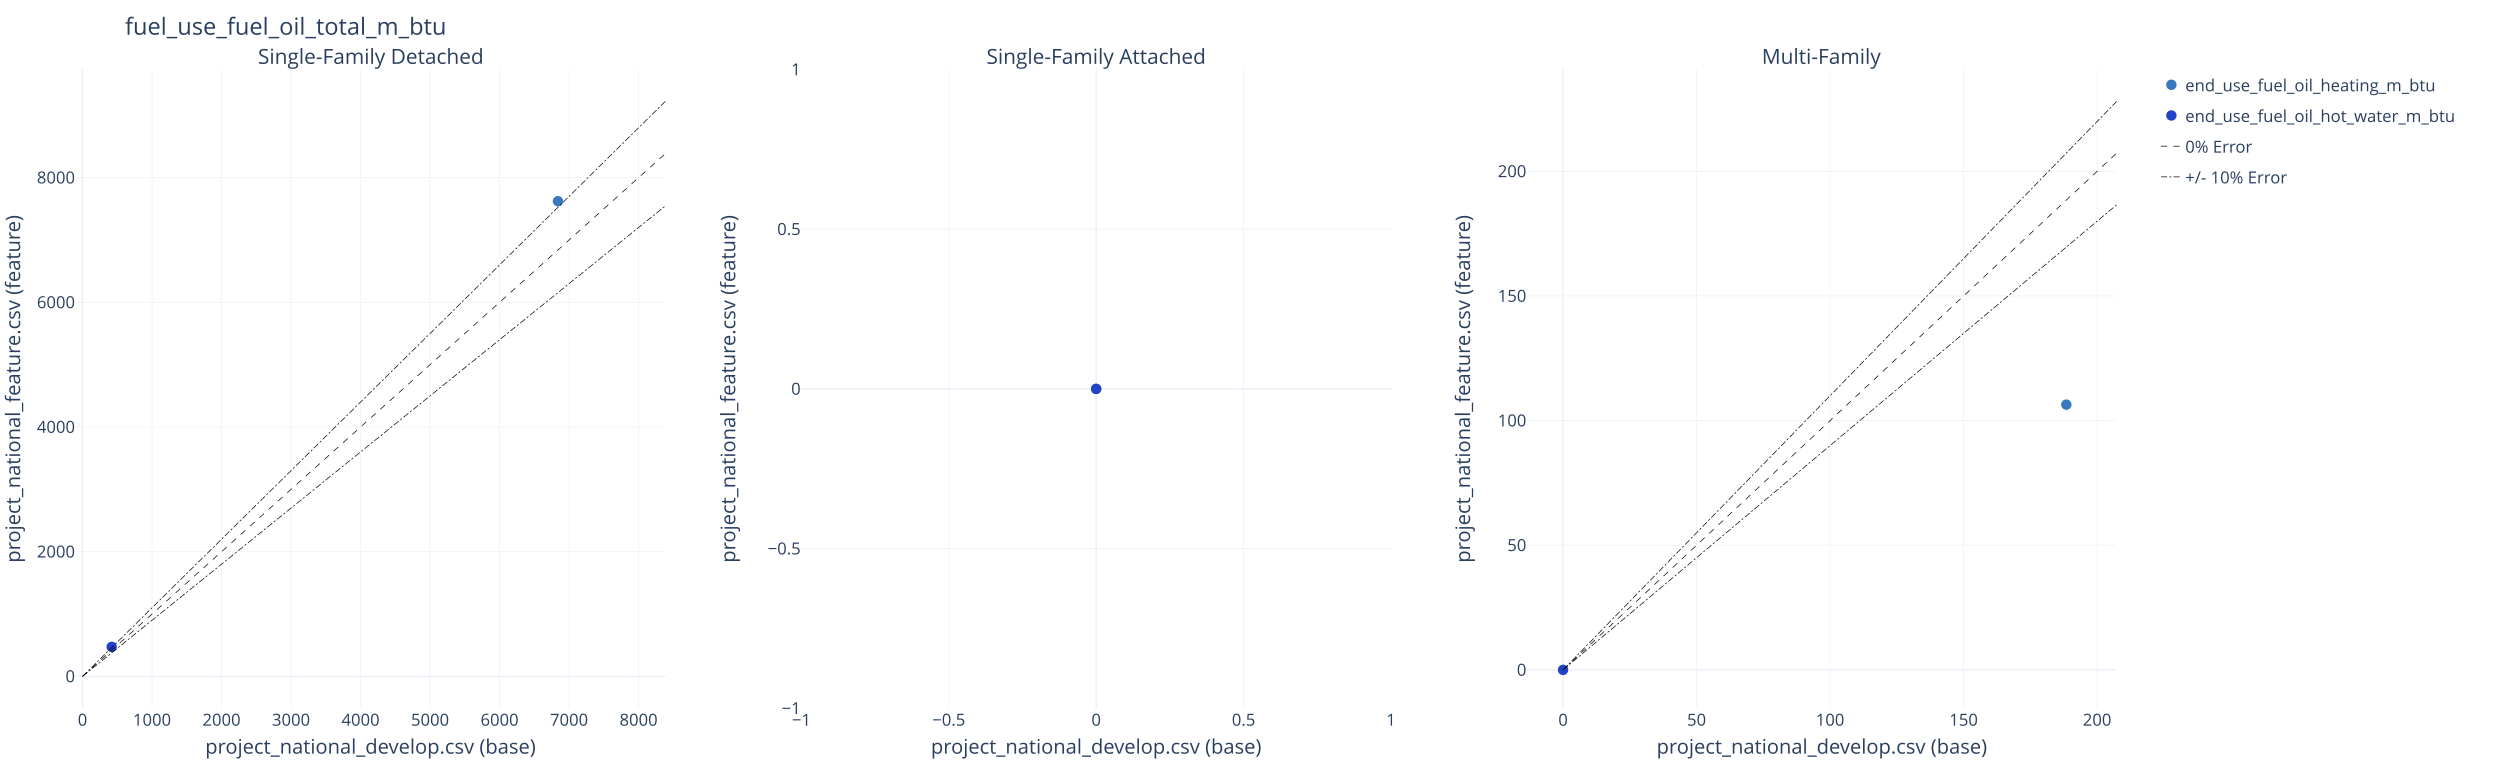
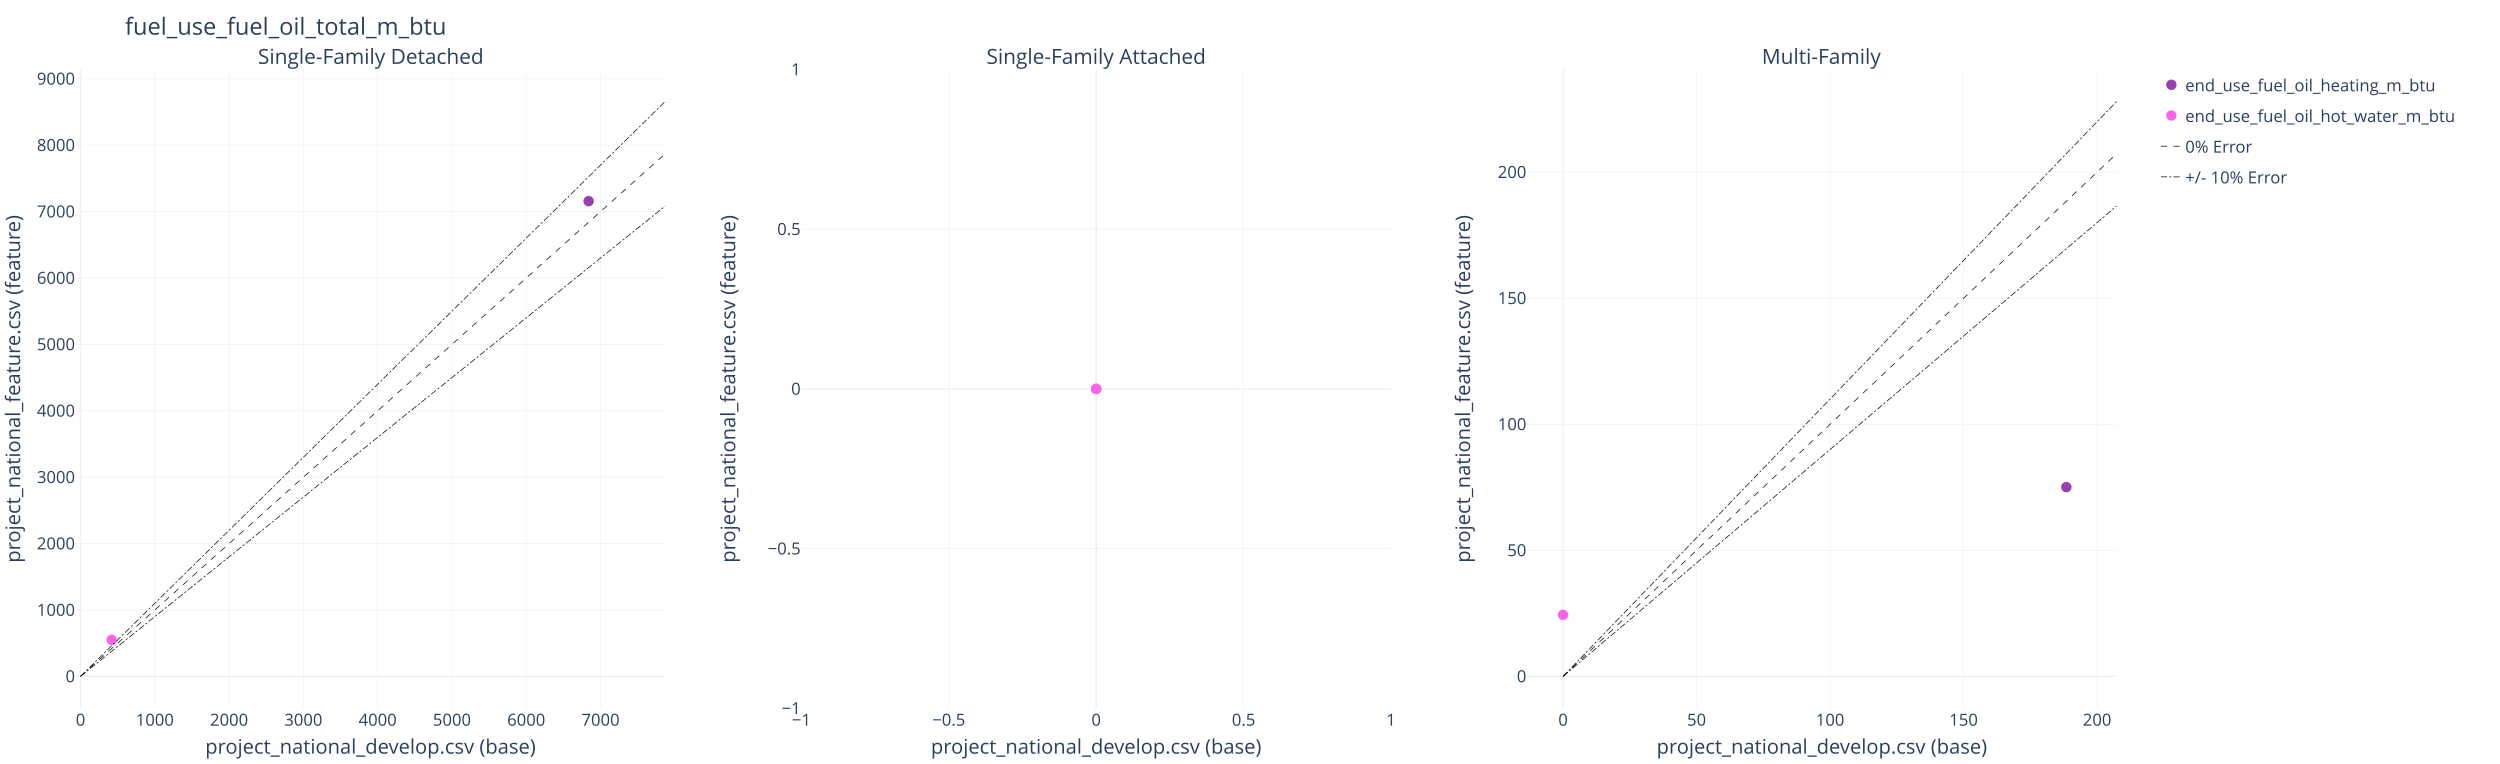
<svg xmlns="http://www.w3.org/2000/svg" class="main-svg" width="3600" height="1100" style="" viewBox="0 0 3600 1100">
  <rect x="0" y="0" width="3600" height="1100" style="fill: rgb(255, 255, 255); fill-opacity: 1;" />
-   <defs id="defs-b708f5">
+   <defs id="defs-fe78c7">
    <g class="clips">
-       <clipPath id="clipb708f5xyplot" class="plotclip">
+       <clipPath id="clipfe78c7xyplot" class="plotclip">
        <rect width="849.044" height="920" />
      </clipPath>
-       <clipPath id="clipb708f5x2y2plot" class="plotclip">
+       <clipPath id="clipfe78c7x2y2plot" class="plotclip">
        <rect width="849.044" height="920" />
      </clipPath>
-       <clipPath id="clipb708f5x3y3plot" class="plotclip">
+       <clipPath id="clipfe78c7x3y3plot" class="plotclip">
        <rect width="849.044" height="920" />
      </clipPath>
-       <clipPath class="axesclip" id="clipb708f5x">
+       <clipPath class="axesclip" id="clipfe78c7x">
        <rect x="109" y="0" width="849.044" height="1100" />
      </clipPath>
-       <clipPath class="axesclip" id="clipb708f5y">
+       <clipPath class="axesclip" id="clipfe78c7y">
        <rect x="0" y="100" width="3600" height="920" />
      </clipPath>
-       <clipPath class="axesclip" id="clipb708f5xy">
+       <clipPath class="axesclip" id="clipfe78c7xy">
        <rect x="109" y="100" width="849.044" height="920" />
      </clipPath>
-       <clipPath class="axesclip" id="clipb708f5y2">
+       <clipPath class="axesclip" id="clipfe78c7y2">
        <rect x="0" y="100" width="3600" height="920" />
      </clipPath>
-       <clipPath class="axesclip" id="clipb708f5xy2">
+       <clipPath class="axesclip" id="clipfe78c7xy2">
        <rect x="109" y="100" width="849.044" height="920" />
      </clipPath>
-       <clipPath class="axesclip" id="clipb708f5y3">
+       <clipPath class="axesclip" id="clipfe78c7y3">
        <rect x="0" y="100" width="3600" height="920" />
      </clipPath>
-       <clipPath class="axesclip" id="clipb708f5xy3">
+       <clipPath class="axesclip" id="clipfe78c7xy3">
        <rect x="109" y="100" width="849.044" height="920" />
      </clipPath>
-       <clipPath class="axesclip" id="clipb708f5x2">
+       <clipPath class="axesclip" id="clipfe78c7x2">
        <rect x="1153.978" y="0" width="849.044" height="1100" />
      </clipPath>
-       <clipPath class="axesclip" id="clipb708f5x2y">
+       <clipPath class="axesclip" id="clipfe78c7x2y">
        <rect x="1153.978" y="100" width="849.044" height="920" />
      </clipPath>
-       <clipPath class="axesclip" id="clipb708f5x2y2">
+       <clipPath class="axesclip" id="clipfe78c7x2y2">
        <rect x="1153.978" y="100" width="849.044" height="920" />
      </clipPath>
-       <clipPath class="axesclip" id="clipb708f5x2y3">
+       <clipPath class="axesclip" id="clipfe78c7x2y3">
        <rect x="1153.978" y="100" width="849.044" height="920" />
      </clipPath>
-       <clipPath class="axesclip" id="clipb708f5x3">
+       <clipPath class="axesclip" id="clipfe78c7x3">
        <rect x="2198.956" y="0" width="849.044" height="1100" />
      </clipPath>
-       <clipPath class="axesclip" id="clipb708f5x3y">
+       <clipPath class="axesclip" id="clipfe78c7x3y">
        <rect x="2198.956" y="100" width="849.044" height="920" />
      </clipPath>
-       <clipPath class="axesclip" id="clipb708f5x3y2">
+       <clipPath class="axesclip" id="clipfe78c7x3y2">
        <rect x="2198.956" y="100" width="849.044" height="920" />
      </clipPath>
-       <clipPath class="axesclip" id="clipb708f5x3y3">
+       <clipPath class="axesclip" id="clipfe78c7x3y3">
        <rect x="2198.956" y="100" width="849.044" height="920" />
      </clipPath>
    </g>
    <g class="gradients" />
  </defs>
  <g class="bglayer" />
  <g class="layer-below">
    <g class="imagelayer" />
    <g class="shapelayer" />
  </g>
  <g class="cartesianlayer">
    <g class="subplot xy">
      <g class="layer-subplot">
        <g class="shapelayer" />
        <g class="imagelayer" />
      </g>
      <g class="gridlayer">
        <g class="x">
-           <path class="xgrid crisp" transform="translate(218.91,0)" d="M0,100v920" style="stroke: rgb(235, 240, 248); stroke-opacity: 1; stroke-width: 1px;" />
-           <path class="xgrid crisp" transform="translate(319,0)" d="M0,100v920" style="stroke: rgb(235, 240, 248); stroke-opacity: 1; stroke-width: 1px;" />
-           <path class="xgrid crisp" transform="translate(419.09,0)" d="M0,100v920" style="stroke: rgb(235, 240, 248); stroke-opacity: 1; stroke-width: 1px;" />
-           <path class="xgrid crisp" transform="translate(519.18,0)" d="M0,100v920" style="stroke: rgb(235, 240, 248); stroke-opacity: 1; stroke-width: 1px;" />
-           <path class="xgrid crisp" transform="translate(619.27,0)" d="M0,100v920" style="stroke: rgb(235, 240, 248); stroke-opacity: 1; stroke-width: 1px;" />
-           <path class="xgrid crisp" transform="translate(719.36,0)" d="M0,100v920" style="stroke: rgb(235, 240, 248); stroke-opacity: 1; stroke-width: 1px;" />
-           <path class="xgrid crisp" transform="translate(819.45,0)" d="M0,100v920" style="stroke: rgb(235, 240, 248); stroke-opacity: 1; stroke-width: 1px;" />
-           <path class="xgrid crisp" transform="translate(919.54,0)" d="M0,100v920" style="stroke: rgb(235, 240, 248); stroke-opacity: 1; stroke-width: 1px;" />
+           <path class="xgrid crisp" transform="translate(222.91,0)" d="M0,100v920" style="stroke: rgb(235, 240, 248); stroke-opacity: 1; stroke-width: 1px;" />
+           <path class="xgrid crisp" transform="translate(329.88,0)" d="M0,100v920" style="stroke: rgb(235, 240, 248); stroke-opacity: 1; stroke-width: 1px;" />
+           <path class="xgrid crisp" transform="translate(436.85,0)" d="M0,100v920" style="stroke: rgb(235, 240, 248); stroke-opacity: 1; stroke-width: 1px;" />
+           <path class="xgrid crisp" transform="translate(543.83,0)" d="M0,100v920" style="stroke: rgb(235, 240, 248); stroke-opacity: 1; stroke-width: 1px;" />
+           <path class="xgrid crisp" transform="translate(650.8,0)" d="M0,100v920" style="stroke: rgb(235, 240, 248); stroke-opacity: 1; stroke-width: 1px;" />
+           <path class="xgrid crisp" transform="translate(757.78,0)" d="M0,100v920" style="stroke: rgb(235, 240, 248); stroke-opacity: 1; stroke-width: 1px;" />
+           <path class="xgrid crisp" transform="translate(864.75,0)" d="M0,100v920" style="stroke: rgb(235, 240, 248); stroke-opacity: 1; stroke-width: 1px;" />
        </g>
        <g class="y">
-           <path class="ygrid crisp" transform="translate(0,794.45)" d="M109,0h849.044" style="stroke: rgb(235, 240, 248); stroke-opacity: 1; stroke-width: 1px;" />
-           <path class="ygrid crisp" transform="translate(0,614.9)" d="M109,0h849.044" style="stroke: rgb(235, 240, 248); stroke-opacity: 1; stroke-width: 1px;" />
-           <path class="ygrid crisp" transform="translate(0,435.35)" d="M109,0h849.044" style="stroke: rgb(235, 240, 248); stroke-opacity: 1; stroke-width: 1px;" />
-           <path class="ygrid crisp" transform="translate(0,255.8)" d="M109,0h849.044" style="stroke: rgb(235, 240, 248); stroke-opacity: 1; stroke-width: 1px;" />
+           <path class="ygrid crisp" transform="translate(0,878.38)" d="M109,0h849.044" style="stroke: rgb(235, 240, 248); stroke-opacity: 1; stroke-width: 1px;" />
+           <path class="ygrid crisp" transform="translate(0,782.76)" d="M109,0h849.044" style="stroke: rgb(235, 240, 248); stroke-opacity: 1; stroke-width: 1px;" />
+           <path class="ygrid crisp" transform="translate(0,687.14)" d="M109,0h849.044" style="stroke: rgb(235, 240, 248); stroke-opacity: 1; stroke-width: 1px;" />
+           <path class="ygrid crisp" transform="translate(0,591.52)" d="M109,0h849.044" style="stroke: rgb(235, 240, 248); stroke-opacity: 1; stroke-width: 1px;" />
+           <path class="ygrid crisp" transform="translate(0,495.9)" d="M109,0h849.044" style="stroke: rgb(235, 240, 248); stroke-opacity: 1; stroke-width: 1px;" />
+           <path class="ygrid crisp" transform="translate(0,400.28)" d="M109,0h849.044" style="stroke: rgb(235, 240, 248); stroke-opacity: 1; stroke-width: 1px;" />
+           <path class="ygrid crisp" transform="translate(0,304.66)" d="M109,0h849.044" style="stroke: rgb(235, 240, 248); stroke-opacity: 1; stroke-width: 1px;" />
+           <path class="ygrid crisp" transform="translate(0,209.05)" d="M109,0h849.044" style="stroke: rgb(235, 240, 248); stroke-opacity: 1; stroke-width: 1px;" />
+           <path class="ygrid crisp" transform="translate(0,113.43)" d="M109,0h849.044" style="stroke: rgb(235, 240, 248); stroke-opacity: 1; stroke-width: 1px;" />
        </g>
      </g>
      <g class="zerolinelayer">
-         <path class="xzl zl crisp" transform="translate(118.82,0)" d="M0,100v920" style="stroke: rgb(235, 240, 248); stroke-opacity: 1; stroke-width: 2px;" />
+         <path class="xzl zl crisp" transform="translate(115.93,0)" d="M0,100v920" style="stroke: rgb(235, 240, 248); stroke-opacity: 1; stroke-width: 2px;" />
        <path class="yzl zl crisp" transform="translate(0,974)" d="M109,0h849.044" style="stroke: rgb(235, 240, 248); stroke-opacity: 1; stroke-width: 2px;" />
      </g>
      <path class="xlines-below" />
      <path class="ylines-below" />
      <g class="overlines-below" />
      <g class="xaxislayer-below" />
      <g class="yaxislayer-below" />
      <g class="overaxes-below" />
-       <g class="plot" transform="translate(109,100)" clip-path="url('#clipb708f5xyplot')">
+       <g class="plot" transform="translate(109,100)" clip-path="url('#clipfe78c7xyplot')">
        <g class="scatterlayer mlayer">
-           <g class="trace scatter trace9c1d55" style="stroke-miterlimit: 2; opacity: 1;">
+           <g class="trace scatter trace6cc335" style="stroke-miterlimit: 2; opacity: 1;">
            <g class="fills" />
            <g class="errorbars" />
            <g class="lines" />
            <g class="points">
-               <path class="point" transform="translate(694.44,189.7)" d="M7.5,0A7.5,7.5 0 1,1 0,-7.5A7.5,7.5 0 0,1 7.5,0Z" style="opacity: 1; stroke-width: 0px; fill: rgb(55, 120, 191); fill-opacity: 1;" />
-             </g>
-             <g class="text" />
-           </g>
-           <g class="trace scatter trace3501fe" style="stroke-miterlimit: 2; opacity: 1;">
+               <path class="point" transform="translate(738.63,189.7)" d="M7.5,0A7.5,7.5 0 1,1 0,-7.5A7.5,7.5 0 0,1 7.5,0Z" style="opacity: 1; stroke-width: 0px; fill: rgb(152, 63, 178); fill-opacity: 1;" />
+             </g>
+             <g class="text" />
+           </g>
+           <g class="trace scatter trace49c2a0" style="stroke-miterlimit: 2; opacity: 1;">
            <g class="fills" />
            <g class="errorbars" />
            <g class="lines" />
            <g class="points">
-               <path class="point" transform="translate(51.83,831.45)" d="M7.5,0A7.5,7.5 0 1,1 0,-7.5A7.5,7.5 0 0,1 7.5,0Z" style="opacity: 1; stroke-width: 0px; fill: rgb(34, 66, 199); fill-opacity: 1;" />
-             </g>
-             <g class="text" />
-           </g>
-           <g class="trace scatter tracef3c7f0" style="stroke-miterlimit: 2; opacity: 1;">
+               <path class="point" transform="translate(51.83,821.42)" d="M7.5,0A7.5,7.5 0 1,1 0,-7.5A7.5,7.5 0 0,1 7.5,0Z" style="opacity: 1; stroke-width: 0px; fill: rgb(255, 99, 233); fill-opacity: 1;" />
+             </g>
+             <g class="text" />
+           </g>
+           <g class="trace scatter tracef9e74c" style="stroke-miterlimit: 2; opacity: 1;">
            <g class="fills" />
            <g class="errorbars" />
            <g class="lines">
-               <path class="js-line" d="M9.82,874L849.04,121.27" style="vector-effect: non-scaling-stroke; fill: none; stroke: rgb(0, 0, 0); stroke-opacity: 1; stroke-width: 1px; opacity: 1; stroke-dasharray: 9px, 9px;" />
-             </g>
-             <g class="points" />
-             <g class="text" />
-           </g>
-           <g class="trace scatter traceca726f" style="stroke-miterlimit: 2; opacity: 1;">
+               <path class="js-line" d="M6.93,874L849.04,121.27" style="vector-effect: non-scaling-stroke; fill: none; stroke: rgb(0, 0, 0); stroke-opacity: 1; stroke-width: 1px; opacity: 1; stroke-dasharray: 9px, 9px;" />
+             </g>
+             <g class="points" />
+             <g class="text" />
+           </g>
+           <g class="trace scatter traced3d6b1" style="stroke-miterlimit: 2; opacity: 1;">
            <g class="fills" />
            <g class="errorbars" />
            <g class="lines">
-               <path class="js-line" d="M9.82,874L849.04,196.55" style="vector-effect: non-scaling-stroke; fill: none; stroke: rgb(0, 0, 0); stroke-opacity: 1; stroke-width: 1px; opacity: 1; stroke-dasharray: 9px, 3px, 3px, 3px;" />
-             </g>
-             <g class="points" />
-             <g class="text" />
-           </g>
-           <g class="trace scatter trace04aed6" style="stroke-miterlimit: 2; opacity: 1;">
+               <path class="js-line" d="M6.93,874L849.04,196.55" style="vector-effect: non-scaling-stroke; fill: none; stroke: rgb(0, 0, 0); stroke-opacity: 1; stroke-width: 1px; opacity: 1; stroke-dasharray: 9px, 3px, 3px, 3px;" />
+             </g>
+             <g class="points" />
+             <g class="text" />
+           </g>
+           <g class="trace scatter trace102b64" style="stroke-miterlimit: 2; opacity: 1;">
            <g class="fills" />
            <g class="errorbars" />
            <g class="lines">
-               <path class="js-line" d="M9.82,874L849.04,46" style="vector-effect: non-scaling-stroke; fill: none; stroke: rgb(0, 0, 0); stroke-opacity: 1; stroke-width: 1px; opacity: 1; stroke-dasharray: 9px, 3px, 3px, 3px;" />
+               <path class="js-line" d="M6.93,874L849.04,46" style="vector-effect: non-scaling-stroke; fill: none; stroke: rgb(0, 0, 0); stroke-opacity: 1; stroke-width: 1px; opacity: 1; stroke-dasharray: 9px, 3px, 3px, 3px;" />
            </g>
            <g class="points" />
            <g class="text" />
          </g>
        </g>
      </g>
      <g class="overplot" />
      <path class="xlines-above crisp" style="fill: none;" d="M0,0" />
      <path class="ylines-above crisp" style="fill: none;" d="M0,0" />
      <g class="overlines-above" />
      <g class="xaxislayer-above">
        <g class="xtick">
-           <text text-anchor="middle" x="0" y="1045" transform="translate(118.82,0)" style="font-family: 'Open Sans', verdana, arial, sans-serif; font-size: 24px; fill: rgb(42, 63, 95); fill-opacity: 1; white-space: pre;">0</text>
-         </g>
-         <g class="xtick">
-           <text text-anchor="middle" x="0" y="1045" transform="translate(218.91,0)" style="font-family: 'Open Sans', verdana, arial, sans-serif; font-size: 24px; fill: rgb(42, 63, 95); fill-opacity: 1; white-space: pre;">1000</text>
-         </g>
-         <g class="xtick">
-           <text text-anchor="middle" x="0" y="1045" transform="translate(319,0)" style="font-family: 'Open Sans', verdana, arial, sans-serif; font-size: 24px; fill: rgb(42, 63, 95); fill-opacity: 1; white-space: pre;">2000</text>
-         </g>
-         <g class="xtick">
-           <text text-anchor="middle" x="0" y="1045" transform="translate(419.09,0)" style="font-family: 'Open Sans', verdana, arial, sans-serif; font-size: 24px; fill: rgb(42, 63, 95); fill-opacity: 1; white-space: pre;">3000</text>
-         </g>
-         <g class="xtick">
-           <text text-anchor="middle" x="0" y="1045" transform="translate(519.18,0)" style="font-family: 'Open Sans', verdana, arial, sans-serif; font-size: 24px; fill: rgb(42, 63, 95); fill-opacity: 1; white-space: pre;">4000</text>
-         </g>
-         <g class="xtick">
-           <text text-anchor="middle" x="0" y="1045" transform="translate(619.27,0)" style="font-family: 'Open Sans', verdana, arial, sans-serif; font-size: 24px; fill: rgb(42, 63, 95); fill-opacity: 1; white-space: pre;">5000</text>
-         </g>
-         <g class="xtick">
-           <text text-anchor="middle" x="0" y="1045" transform="translate(719.36,0)" style="font-family: 'Open Sans', verdana, arial, sans-serif; font-size: 24px; fill: rgb(42, 63, 95); fill-opacity: 1; white-space: pre;">6000</text>
-         </g>
-         <g class="xtick">
-           <text text-anchor="middle" x="0" y="1045" transform="translate(819.45,0)" style="font-family: 'Open Sans', verdana, arial, sans-serif; font-size: 24px; fill: rgb(42, 63, 95); fill-opacity: 1; white-space: pre;">7000</text>
-         </g>
-         <g class="xtick">
-           <text text-anchor="middle" x="0" y="1045" transform="translate(919.54,0)" style="font-family: 'Open Sans', verdana, arial, sans-serif; font-size: 24px; fill: rgb(42, 63, 95); fill-opacity: 1; white-space: pre;">8000</text>
+           <text text-anchor="middle" x="0" y="1045" transform="translate(115.93,0)" style="font-family: 'Open Sans', verdana, arial, sans-serif; font-size: 24px; fill: rgb(42, 63, 95); fill-opacity: 1; white-space: pre;">0</text>
+         </g>
+         <g class="xtick">
+           <text text-anchor="middle" x="0" y="1045" transform="translate(222.91,0)" style="font-family: 'Open Sans', verdana, arial, sans-serif; font-size: 24px; fill: rgb(42, 63, 95); fill-opacity: 1; white-space: pre;">1000</text>
+         </g>
+         <g class="xtick">
+           <text text-anchor="middle" x="0" y="1045" transform="translate(329.88,0)" style="font-family: 'Open Sans', verdana, arial, sans-serif; font-size: 24px; fill: rgb(42, 63, 95); fill-opacity: 1; white-space: pre;">2000</text>
+         </g>
+         <g class="xtick">
+           <text text-anchor="middle" x="0" y="1045" transform="translate(436.85,0)" style="font-family: 'Open Sans', verdana, arial, sans-serif; font-size: 24px; fill: rgb(42, 63, 95); fill-opacity: 1; white-space: pre;">3000</text>
+         </g>
+         <g class="xtick">
+           <text text-anchor="middle" x="0" y="1045" transform="translate(543.83,0)" style="font-family: 'Open Sans', verdana, arial, sans-serif; font-size: 24px; fill: rgb(42, 63, 95); fill-opacity: 1; white-space: pre;">4000</text>
+         </g>
+         <g class="xtick">
+           <text text-anchor="middle" x="0" y="1045" transform="translate(650.8,0)" style="font-family: 'Open Sans', verdana, arial, sans-serif; font-size: 24px; fill: rgb(42, 63, 95); fill-opacity: 1; white-space: pre;">5000</text>
+         </g>
+         <g class="xtick">
+           <text text-anchor="middle" x="0" y="1045" transform="translate(757.78,0)" style="font-family: 'Open Sans', verdana, arial, sans-serif; font-size: 24px; fill: rgb(42, 63, 95); fill-opacity: 1; white-space: pre;">6000</text>
+         </g>
+         <g class="xtick">
+           <text text-anchor="middle" x="0" y="1045" transform="translate(864.75,0)" style="font-family: 'Open Sans', verdana, arial, sans-serif; font-size: 24px; fill: rgb(42, 63, 95); fill-opacity: 1; white-space: pre;">7000</text>
        </g>
      </g>
      <g class="yaxislayer-above">
        <g class="ytick">
          <text text-anchor="end" x="108" y="8.4" transform="translate(0,974)" style="font-family: 'Open Sans', verdana, arial, sans-serif; font-size: 24px; fill: rgb(42, 63, 95); fill-opacity: 1; white-space: pre;">0</text>
        </g>
        <g class="ytick">
-           <text text-anchor="end" x="108" y="8.4" transform="translate(0,794.45)" style="font-family: 'Open Sans', verdana, arial, sans-serif; font-size: 24px; fill: rgb(42, 63, 95); fill-opacity: 1; white-space: pre;">2000</text>
-         </g>
-         <g class="ytick">
-           <text text-anchor="end" x="108" y="8.4" transform="translate(0,614.9)" style="font-family: 'Open Sans', verdana, arial, sans-serif; font-size: 24px; fill: rgb(42, 63, 95); fill-opacity: 1; white-space: pre;">4000</text>
-         </g>
-         <g class="ytick">
-           <text text-anchor="end" x="108" y="8.4" transform="translate(0,435.35)" style="font-family: 'Open Sans', verdana, arial, sans-serif; font-size: 24px; fill: rgb(42, 63, 95); fill-opacity: 1; white-space: pre;">6000</text>
-         </g>
-         <g class="ytick">
-           <text text-anchor="end" x="108" y="8.4" transform="translate(0,255.8)" style="font-family: 'Open Sans', verdana, arial, sans-serif; font-size: 24px; fill: rgb(42, 63, 95); fill-opacity: 1; white-space: pre;">8000</text>
+           <text text-anchor="end" x="108" y="8.4" transform="translate(0,878.38)" style="font-family: 'Open Sans', verdana, arial, sans-serif; font-size: 24px; fill: rgb(42, 63, 95); fill-opacity: 1; white-space: pre;">1000</text>
+         </g>
+         <g class="ytick">
+           <text text-anchor="end" x="108" y="8.4" transform="translate(0,782.76)" style="font-family: 'Open Sans', verdana, arial, sans-serif; font-size: 24px; fill: rgb(42, 63, 95); fill-opacity: 1; white-space: pre;">2000</text>
+         </g>
+         <g class="ytick">
+           <text text-anchor="end" x="108" y="8.4" transform="translate(0,687.14)" style="font-family: 'Open Sans', verdana, arial, sans-serif; font-size: 24px; fill: rgb(42, 63, 95); fill-opacity: 1; white-space: pre;">3000</text>
+         </g>
+         <g class="ytick">
+           <text text-anchor="end" x="108" y="8.4" transform="translate(0,591.52)" style="font-family: 'Open Sans', verdana, arial, sans-serif; font-size: 24px; fill: rgb(42, 63, 95); fill-opacity: 1; white-space: pre;">4000</text>
+         </g>
+         <g class="ytick">
+           <text text-anchor="end" x="108" y="8.4" transform="translate(0,495.9)" style="font-family: 'Open Sans', verdana, arial, sans-serif; font-size: 24px; fill: rgb(42, 63, 95); fill-opacity: 1; white-space: pre;">5000</text>
+         </g>
+         <g class="ytick">
+           <text text-anchor="end" x="108" y="8.4" transform="translate(0,400.28)" style="font-family: 'Open Sans', verdana, arial, sans-serif; font-size: 24px; fill: rgb(42, 63, 95); fill-opacity: 1; white-space: pre;">6000</text>
+         </g>
+         <g class="ytick">
+           <text text-anchor="end" x="108" y="8.4" transform="translate(0,304.66)" style="font-family: 'Open Sans', verdana, arial, sans-serif; font-size: 24px; fill: rgb(42, 63, 95); fill-opacity: 1; white-space: pre;">7000</text>
+         </g>
+         <g class="ytick">
+           <text text-anchor="end" x="108" y="8.4" transform="translate(0,209.05)" style="font-family: 'Open Sans', verdana, arial, sans-serif; font-size: 24px; fill: rgb(42, 63, 95); fill-opacity: 1; white-space: pre;">8000</text>
+         </g>
+         <g class="ytick">
+           <text text-anchor="end" x="108" y="8.4" transform="translate(0,113.43)" style="font-family: 'Open Sans', verdana, arial, sans-serif; font-size: 24px; fill: rgb(42, 63, 95); fill-opacity: 1; white-space: pre;">9000</text>
        </g>
      </g>
      <g class="overaxes-above" />
    </g>
    <g class="subplot x2y2">
      <g class="layer-subplot">
        <g class="shapelayer" />
        <g class="imagelayer" />
      </g>
      <g class="gridlayer">
        <g class="x2">
          <path class="x2grid crisp" transform="translate(1366.238,0)" d="M0,100v920" style="stroke: rgb(235, 240, 248); stroke-opacity: 1; stroke-width: 1px;" />
          <path class="x2grid crisp" transform="translate(1790.758,0)" d="M0,100v920" style="stroke: rgb(235, 240, 248); stroke-opacity: 1; stroke-width: 1px;" />
        </g>
        <g class="y2">
          <path class="y2grid crisp" transform="translate(0,790)" d="M1153.978,0h849.044" style="stroke: rgb(235, 240, 248); stroke-opacity: 1; stroke-width: 1px;" />
          <path class="y2grid crisp" transform="translate(0,330)" d="M1153.978,0h849.044" style="stroke: rgb(235, 240, 248); stroke-opacity: 1; stroke-width: 1px;" />
        </g>
      </g>
      <g class="zerolinelayer">
        <path class="x2zl zl crisp" transform="translate(1578.498,0)" d="M0,100v920" style="stroke: rgb(235, 240, 248); stroke-opacity: 1; stroke-width: 2px;" />
        <path class="y2zl zl crisp" transform="translate(0,560)" d="M1153.978,0h849.044" style="stroke: rgb(235, 240, 248); stroke-opacity: 1; stroke-width: 2px;" />
      </g>
      <path class="xlines-below" />
      <path class="ylines-below" />
      <g class="overlines-below" />
      <g class="xaxislayer-below" />
      <g class="yaxislayer-below" />
      <g class="overaxes-below" />
-       <g class="plot" transform="translate(1153.978,100)" clip-path="url('#clipb708f5x2y2plot')">
+       <g class="plot" transform="translate(1153.978,100)" clip-path="url('#clipfe78c7x2y2plot')">
        <g class="scatterlayer mlayer">
-           <g class="trace scatter trace40bff6" style="stroke-miterlimit: 2; opacity: 1;">
+           <g class="trace scatter tracec00e7f" style="stroke-miterlimit: 2; opacity: 1;">
            <g class="fills" />
            <g class="errorbars" />
            <g class="lines" />
            <g class="points">
-               <path class="point" transform="translate(424.52,460)" d="M7.5,0A7.5,7.5 0 1,1 0,-7.5A7.5,7.5 0 0,1 7.5,0Z" style="opacity: 1; stroke-width: 0px; fill: rgb(55, 120, 191); fill-opacity: 1;" />
-             </g>
-             <g class="text" />
-           </g>
-           <g class="trace scatter trace524cc1" style="stroke-miterlimit: 2; opacity: 1;">
+               <path class="point" transform="translate(424.52,460)" d="M7.5,0A7.5,7.5 0 1,1 0,-7.5A7.5,7.5 0 0,1 7.5,0Z" style="opacity: 1; stroke-width: 0px; fill: rgb(152, 63, 178); fill-opacity: 1;" />
+             </g>
+             <g class="text" />
+           </g>
+           <g class="trace scatter trace1618c6" style="stroke-miterlimit: 2; opacity: 1;">
            <g class="fills" />
            <g class="errorbars" />
            <g class="lines" />
            <g class="points">
-               <path class="point" transform="translate(424.52,460)" d="M7.5,0A7.5,7.5 0 1,1 0,-7.5A7.5,7.5 0 0,1 7.5,0Z" style="opacity: 1; stroke-width: 0px; fill: rgb(34, 66, 199); fill-opacity: 1;" />
-             </g>
-             <g class="text" />
-           </g>
-           <g class="trace scatter traced4e7d9" style="stroke-miterlimit: 2; opacity: 1;">
-             <g class="fills" />
-             <g class="errorbars" />
-             <g class="lines" />
-             <g class="points" />
-             <g class="text" />
-           </g>
-           <g class="trace scatter trace69b83c" style="stroke-miterlimit: 2; opacity: 1;">
-             <g class="fills" />
-             <g class="errorbars" />
-             <g class="lines" />
-             <g class="points" />
-             <g class="text" />
-           </g>
-           <g class="trace scatter trace754033" style="stroke-miterlimit: 2; opacity: 1;">
+               <path class="point" transform="translate(424.52,460)" d="M7.5,0A7.5,7.5 0 1,1 0,-7.5A7.5,7.5 0 0,1 7.5,0Z" style="opacity: 1; stroke-width: 0px; fill: rgb(255, 99, 233); fill-opacity: 1;" />
+             </g>
+             <g class="text" />
+           </g>
+           <g class="trace scatter tracef13cf5" style="stroke-miterlimit: 2; opacity: 1;">
+             <g class="fills" />
+             <g class="errorbars" />
+             <g class="lines" />
+             <g class="points" />
+             <g class="text" />
+           </g>
+           <g class="trace scatter trace9cf001" style="stroke-miterlimit: 2; opacity: 1;">
+             <g class="fills" />
+             <g class="errorbars" />
+             <g class="lines" />
+             <g class="points" />
+             <g class="text" />
+           </g>
+           <g class="trace scatter tracecd86a5" style="stroke-miterlimit: 2; opacity: 1;">
            <g class="fills" />
            <g class="errorbars" />
            <g class="lines" />
            <g class="points" />
            <g class="text" />
          </g>
        </g>
      </g>
      <g class="overplot" />
      <path class="xlines-above crisp" style="fill: none;" d="M0,0" />
      <path class="ylines-above crisp" style="fill: none;" d="M0,0" />
      <g class="overlines-above" />
      <g class="xaxislayer-above">
        <g class="x2tick">
          <text text-anchor="middle" x="0" y="1045" transform="translate(1153.978,0)" style="font-family: 'Open Sans', verdana, arial, sans-serif; font-size: 24px; fill: rgb(42, 63, 95); fill-opacity: 1; white-space: pre;">−1</text>
        </g>
        <g class="x2tick">
          <text text-anchor="middle" x="0" y="1045" transform="translate(1366.238,0)" style="font-family: 'Open Sans', verdana, arial, sans-serif; font-size: 24px; fill: rgb(42, 63, 95); fill-opacity: 1; white-space: pre;">−0.5</text>
        </g>
        <g class="x2tick">
          <text text-anchor="middle" x="0" y="1045" transform="translate(1578.498,0)" style="font-family: 'Open Sans', verdana, arial, sans-serif; font-size: 24px; fill: rgb(42, 63, 95); fill-opacity: 1; white-space: pre;">0</text>
        </g>
        <g class="x2tick">
          <text text-anchor="middle" x="0" y="1045" transform="translate(1790.758,0)" style="font-family: 'Open Sans', verdana, arial, sans-serif; font-size: 24px; fill: rgb(42, 63, 95); fill-opacity: 1; white-space: pre;">0.5</text>
        </g>
        <g class="x2tick">
          <text text-anchor="middle" x="0" y="1045" transform="translate(2003.018,0)" style="font-family: 'Open Sans', verdana, arial, sans-serif; font-size: 24px; fill: rgb(42, 63, 95); fill-opacity: 1; white-space: pre;">1</text>
        </g>
      </g>
      <g class="yaxislayer-above">
        <g class="y2tick">
          <text text-anchor="end" x="1152.978" y="8.4" transform="translate(0,1020)" style="font-family: 'Open Sans', verdana, arial, sans-serif; font-size: 24px; fill: rgb(42, 63, 95); fill-opacity: 1; white-space: pre;">−1</text>
        </g>
        <g class="y2tick">
          <text text-anchor="end" x="1152.978" y="8.4" transform="translate(0,790)" style="font-family: 'Open Sans', verdana, arial, sans-serif; font-size: 24px; fill: rgb(42, 63, 95); fill-opacity: 1; white-space: pre;">−0.5</text>
        </g>
        <g class="y2tick">
          <text text-anchor="end" x="1152.978" y="8.4" transform="translate(0,560)" style="font-family: 'Open Sans', verdana, arial, sans-serif; font-size: 24px; fill: rgb(42, 63, 95); fill-opacity: 1; white-space: pre;">0</text>
        </g>
        <g class="y2tick">
          <text text-anchor="end" x="1152.978" y="8.4" transform="translate(0,330)" style="font-family: 'Open Sans', verdana, arial, sans-serif; font-size: 24px; fill: rgb(42, 63, 95); fill-opacity: 1; white-space: pre;">0.5</text>
        </g>
        <g class="y2tick">
          <text text-anchor="end" x="1152.978" y="8.4" transform="translate(0,100)" style="font-family: 'Open Sans', verdana, arial, sans-serif; font-size: 24px; fill: rgb(42, 63, 95); fill-opacity: 1; white-space: pre;">1</text>
        </g>
      </g>
      <g class="overaxes-above" />
    </g>
    <g class="subplot x3y3">
      <g class="layer-subplot">
        <g class="shapelayer" />
        <g class="imagelayer" />
      </g>
      <g class="gridlayer">
        <g class="x3">
          <path class="x3grid crisp" transform="translate(2443.046,0)" d="M0,100v920" style="stroke: rgb(235, 240, 248); stroke-opacity: 1; stroke-width: 1px;" />
          <path class="x3grid crisp" transform="translate(2635.306,0)" d="M0,100v920" style="stroke: rgb(235, 240, 248); stroke-opacity: 1; stroke-width: 1px;" />
          <path class="x3grid crisp" transform="translate(2827.566,0)" d="M0,100v920" style="stroke: rgb(235, 240, 248); stroke-opacity: 1; stroke-width: 1px;" />
          <path class="x3grid crisp" transform="translate(3019.826,0)" d="M0,100v920" style="stroke: rgb(235, 240, 248); stroke-opacity: 1; stroke-width: 1px;" />
        </g>
        <g class="y3">
-           <path class="y3grid crisp" transform="translate(0,785.15)" d="M2198.956,0h849.044" style="stroke: rgb(235, 240, 248); stroke-opacity: 1; stroke-width: 1px;" />
-           <path class="y3grid crisp" transform="translate(0,605.67)" d="M2198.956,0h849.044" style="stroke: rgb(235, 240, 248); stroke-opacity: 1; stroke-width: 1px;" />
-           <path class="y3grid crisp" transform="translate(0,426.2)" d="M2198.956,0h849.044" style="stroke: rgb(235, 240, 248); stroke-opacity: 1; stroke-width: 1px;" />
-           <path class="y3grid crisp" transform="translate(0,246.72)" d="M2198.956,0h849.044" style="stroke: rgb(235, 240, 248); stroke-opacity: 1; stroke-width: 1px;" />
+           <path class="y3grid crisp" transform="translate(0,792.47)" d="M2198.956,0h849.044" style="stroke: rgb(235, 240, 248); stroke-opacity: 1; stroke-width: 1px;" />
+           <path class="y3grid crisp" transform="translate(0,610.94)" d="M2198.956,0h849.044" style="stroke: rgb(235, 240, 248); stroke-opacity: 1; stroke-width: 1px;" />
+           <path class="y3grid crisp" transform="translate(0,429.41)" d="M2198.956,0h849.044" style="stroke: rgb(235, 240, 248); stroke-opacity: 1; stroke-width: 1px;" />
+           <path class="y3grid crisp" transform="translate(0,247.88)" d="M2198.956,0h849.044" style="stroke: rgb(235, 240, 248); stroke-opacity: 1; stroke-width: 1px;" />
        </g>
      </g>
      <g class="zerolinelayer">
        <path class="x3zl zl crisp" transform="translate(2250.786,0)" d="M0,100v920" style="stroke: rgb(235, 240, 248); stroke-opacity: 1; stroke-width: 2px;" />
-         <path class="y3zl zl crisp" transform="translate(0,964.63)" d="M2198.956,0h849.044" style="stroke: rgb(235, 240, 248); stroke-opacity: 1; stroke-width: 2px;" />
+         <path class="y3zl zl crisp" transform="translate(0,974)" d="M2198.956,0h849.044" style="stroke: rgb(235, 240, 248); stroke-opacity: 1; stroke-width: 2px;" />
      </g>
      <path class="xlines-below" />
      <path class="ylines-below" />
      <g class="overlines-below" />
      <g class="xaxislayer-below" />
      <g class="yaxislayer-below" />
      <g class="overaxes-below" />
-       <g class="plot" transform="translate(2198.956,100)" clip-path="url('#clipb708f5x3y3plot')">
+       <g class="plot" transform="translate(2198.956,100)" clip-path="url('#clipfe78c7x3y3plot')">
        <g class="scatterlayer mlayer">
-           <g class="trace scatter trace166fca" style="stroke-miterlimit: 2; opacity: 1;">
+           <g class="trace scatter trace6000f2" style="stroke-miterlimit: 2; opacity: 1;">
            <g class="fills" />
            <g class="errorbars" />
            <g class="lines" />
            <g class="points">
-               <path class="point" transform="translate(776.57,482.66)" d="M7.5,0A7.5,7.5 0 1,1 0,-7.5A7.5,7.5 0 0,1 7.5,0Z" style="opacity: 1; stroke-width: 0px; fill: rgb(55, 120, 191); fill-opacity: 1;" />
-             </g>
-             <g class="text" />
-           </g>
-           <g class="trace scatter traced75b41" style="stroke-miterlimit: 2; opacity: 1;">
+               <path class="point" transform="translate(776.57,601.45)" d="M7.5,0A7.5,7.5 0 1,1 0,-7.5A7.5,7.5 0 0,1 7.5,0Z" style="opacity: 1; stroke-width: 0px; fill: rgb(152, 63, 178); fill-opacity: 1;" />
+             </g>
+             <g class="text" />
+           </g>
+           <g class="trace scatter trace34750a" style="stroke-miterlimit: 2; opacity: 1;">
            <g class="fills" />
            <g class="errorbars" />
            <g class="lines" />
            <g class="points">
-               <path class="point" transform="translate(51.83,864.63)" d="M7.5,0A7.5,7.5 0 1,1 0,-7.5A7.5,7.5 0 0,1 7.5,0Z" style="opacity: 1; stroke-width: 0px; fill: rgb(34, 66, 199); fill-opacity: 1;" />
-             </g>
-             <g class="text" />
-           </g>
-           <g class="trace scatter tracedaad4f" style="stroke-miterlimit: 2; opacity: 1;">
+               <path class="point" transform="translate(51.83,785.38)" d="M7.5,0A7.5,7.5 0 1,1 0,-7.5A7.5,7.5 0 0,1 7.5,0Z" style="opacity: 1; stroke-width: 0px; fill: rgb(255, 99, 233); fill-opacity: 1;" />
+             </g>
+             <g class="text" />
+           </g>
+           <g class="trace scatter trace0cc246" style="stroke-miterlimit: 2; opacity: 1;">
            <g class="fills" />
            <g class="errorbars" />
            <g class="lines">
-               <path class="js-line" d="M51.83,864.63L849.04,120.42" style="vector-effect: non-scaling-stroke; fill: none; stroke: rgb(0, 0, 0); stroke-opacity: 1; stroke-width: 1px; opacity: 1; stroke-dasharray: 9px, 9px;" />
-             </g>
-             <g class="points" />
-             <g class="text" />
-           </g>
-           <g class="trace scatter trace06f1a7" style="stroke-miterlimit: 2; opacity: 1;">
+               <path class="js-line" d="M51.83,874L849.04,121.27" style="vector-effect: non-scaling-stroke; fill: none; stroke: rgb(0, 0, 0); stroke-opacity: 1; stroke-width: 1px; opacity: 1; stroke-dasharray: 9px, 9px;" />
+             </g>
+             <g class="points" />
+             <g class="text" />
+           </g>
+           <g class="trace scatter tracef63717" style="stroke-miterlimit: 2; opacity: 1;">
            <g class="fills" />
            <g class="errorbars" />
            <g class="lines">
-               <path class="js-line" d="M51.83,864.63L849.04,194.84" style="vector-effect: non-scaling-stroke; fill: none; stroke: rgb(0, 0, 0); stroke-opacity: 1; stroke-width: 1px; opacity: 1; stroke-dasharray: 9px, 3px, 3px, 3px;" />
-             </g>
-             <g class="points" />
-             <g class="text" />
-           </g>
-           <g class="trace scatter trace3c82c8" style="stroke-miterlimit: 2; opacity: 1;">
+               <path class="js-line" d="M51.83,874L849.04,196.55" style="vector-effect: non-scaling-stroke; fill: none; stroke: rgb(0, 0, 0); stroke-opacity: 1; stroke-width: 1px; opacity: 1; stroke-dasharray: 9px, 3px, 3px, 3px;" />
+             </g>
+             <g class="points" />
+             <g class="text" />
+           </g>
+           <g class="trace scatter trace6ebafb" style="stroke-miterlimit: 2; opacity: 1;">
            <g class="fills" />
            <g class="errorbars" />
            <g class="lines">
-               <path class="js-line" d="M51.83,864.63L849.04,46" style="vector-effect: non-scaling-stroke; fill: none; stroke: rgb(0, 0, 0); stroke-opacity: 1; stroke-width: 1px; opacity: 1; stroke-dasharray: 9px, 3px, 3px, 3px;" />
+               <path class="js-line" d="M51.83,874L849.04,46" style="vector-effect: non-scaling-stroke; fill: none; stroke: rgb(0, 0, 0); stroke-opacity: 1; stroke-width: 1px; opacity: 1; stroke-dasharray: 9px, 3px, 3px, 3px;" />
            </g>
            <g class="points" />
            <g class="text" />
          </g>
        </g>
      </g>
      <g class="overplot" />
      <path class="xlines-above crisp" style="fill: none;" d="M0,0" />
      <path class="ylines-above crisp" style="fill: none;" d="M0,0" />
      <g class="overlines-above" />
      <g class="xaxislayer-above">
        <g class="x3tick">
          <text text-anchor="middle" x="0" y="1045" transform="translate(2250.786,0)" style="font-family: 'Open Sans', verdana, arial, sans-serif; font-size: 24px; fill: rgb(42, 63, 95); fill-opacity: 1; white-space: pre;">0</text>
        </g>
        <g class="x3tick">
          <text text-anchor="middle" x="0" y="1045" transform="translate(2443.046,0)" style="font-family: 'Open Sans', verdana, arial, sans-serif; font-size: 24px; fill: rgb(42, 63, 95); fill-opacity: 1; white-space: pre;">50</text>
        </g>
        <g class="x3tick">
          <text text-anchor="middle" x="0" y="1045" transform="translate(2635.306,0)" style="font-family: 'Open Sans', verdana, arial, sans-serif; font-size: 24px; fill: rgb(42, 63, 95); fill-opacity: 1; white-space: pre;">100</text>
        </g>
        <g class="x3tick">
          <text text-anchor="middle" x="0" y="1045" transform="translate(2827.566,0)" style="font-family: 'Open Sans', verdana, arial, sans-serif; font-size: 24px; fill: rgb(42, 63, 95); fill-opacity: 1; white-space: pre;">150</text>
        </g>
        <g class="x3tick">
          <text text-anchor="middle" x="0" y="1045" transform="translate(3019.826,0)" style="font-family: 'Open Sans', verdana, arial, sans-serif; font-size: 24px; fill: rgb(42, 63, 95); fill-opacity: 1; white-space: pre;">200</text>
        </g>
      </g>
      <g class="yaxislayer-above">
        <g class="y3tick">
-           <text text-anchor="end" x="2197.956" y="8.4" transform="translate(0,964.63)" style="font-family: 'Open Sans', verdana, arial, sans-serif; font-size: 24px; fill: rgb(42, 63, 95); fill-opacity: 1; white-space: pre;">0</text>
+           <text text-anchor="end" x="2197.956" y="8.4" transform="translate(0,974)" style="font-family: 'Open Sans', verdana, arial, sans-serif; font-size: 24px; fill: rgb(42, 63, 95); fill-opacity: 1; white-space: pre;">0</text>
        </g>
        <g class="y3tick">
-           <text text-anchor="end" x="2197.956" y="8.4" transform="translate(0,785.15)" style="font-family: 'Open Sans', verdana, arial, sans-serif; font-size: 24px; fill: rgb(42, 63, 95); fill-opacity: 1; white-space: pre;">50</text>
+           <text text-anchor="end" x="2197.956" y="8.4" transform="translate(0,792.47)" style="font-family: 'Open Sans', verdana, arial, sans-serif; font-size: 24px; fill: rgb(42, 63, 95); fill-opacity: 1; white-space: pre;">50</text>
        </g>
        <g class="y3tick">
-           <text text-anchor="end" x="2197.956" y="8.4" transform="translate(0,605.67)" style="font-family: 'Open Sans', verdana, arial, sans-serif; font-size: 24px; fill: rgb(42, 63, 95); fill-opacity: 1; white-space: pre;">100</text>
+           <text text-anchor="end" x="2197.956" y="8.4" transform="translate(0,610.94)" style="font-family: 'Open Sans', verdana, arial, sans-serif; font-size: 24px; fill: rgb(42, 63, 95); fill-opacity: 1; white-space: pre;">100</text>
        </g>
        <g class="y3tick">
-           <text text-anchor="end" x="2197.956" y="8.4" transform="translate(0,426.2)" style="font-family: 'Open Sans', verdana, arial, sans-serif; font-size: 24px; fill: rgb(42, 63, 95); fill-opacity: 1; white-space: pre;">150</text>
+           <text text-anchor="end" x="2197.956" y="8.4" transform="translate(0,429.41)" style="font-family: 'Open Sans', verdana, arial, sans-serif; font-size: 24px; fill: rgb(42, 63, 95); fill-opacity: 1; white-space: pre;">150</text>
        </g>
        <g class="y3tick">
-           <text text-anchor="end" x="2197.956" y="8.4" transform="translate(0,246.72)" style="font-family: 'Open Sans', verdana, arial, sans-serif; font-size: 24px; fill: rgb(42, 63, 95); fill-opacity: 1; white-space: pre;">200</text>
+           <text text-anchor="end" x="2197.956" y="8.4" transform="translate(0,247.88)" style="font-family: 'Open Sans', verdana, arial, sans-serif; font-size: 24px; fill: rgb(42, 63, 95); fill-opacity: 1; white-space: pre;">200</text>
        </g>
      </g>
      <g class="overaxes-above" />
    </g>
  </g>
  <g class="polarlayer" />
  <g class="ternarylayer" />
  <g class="geolayer" />
  <g class="funnelarealayer" />
  <g class="pielayer" />
  <g class="treemaplayer" />
  <g class="sunburstlayer" />
  <g class="glimages" />
-   <defs id="topdefs-b708f5">
+   <defs id="topdefs-fe78c7">
    <g class="clips" />
-     <clipPath id="legendb708f5">
+     <clipPath id="legendfe78c7">
      <rect width="481" height="177" x="0" y="0" />
    </clipPath>
  </defs>
  <g class="layer-above">
    <g class="imagelayer" />
    <g class="shapelayer" />
  </g>
  <g class="infolayer">
    <g class="legend" pointer-events="all" transform="translate(3106.78,100)">
      <rect class="bg" shape-rendering="crispEdges" style="stroke: rgb(68, 68, 68); stroke-opacity: 1; fill: rgb(255, 255, 255); fill-opacity: 1; stroke-width: 0px;" width="481" height="177" x="0" y="0" />
-       <g class="scrollbox" transform="" clip-path="url('#legendb708f5')">
+       <g class="scrollbox" transform="" clip-path="url('#legendfe78c7')">
        <g class="groups" transform="">
          <g class="traces" style="opacity: 1;" transform="translate(0,22.1)">
            <text class="legendtext" text-anchor="start" x="40" y="9.36" style="font-family: 'Open Sans', verdana, arial, sans-serif; font-size: 24px; fill: rgb(42, 63, 95); fill-opacity: 1; white-space: pre;">end_use_fuel_oil_heating_m_btu</text>
            <g class="layers" style="opacity: 1;">
              <g class="legendfill" />
              <g class="legendlines" />
              <g class="legendsymbols">
                <g class="legendpoints">
-                   <path class="scatterpts" transform="translate(20,0)" d="M7.5,0A7.5,7.5 0 1,1 0,-7.5A7.5,7.5 0 0,1 7.5,0Z" style="opacity: 1; stroke-width: 0px; fill: rgb(55, 120, 191); fill-opacity: 1;" />
+                   <path class="scatterpts" transform="translate(20,0)" d="M7.5,0A7.5,7.5 0 1,1 0,-7.5A7.5,7.5 0 0,1 7.5,0Z" style="opacity: 1; stroke-width: 0px; fill: rgb(152, 63, 178); fill-opacity: 1;" />
                </g>
              </g>
            </g>
            <rect class="legendtoggle" x="0" y="-17.1" width="475.453" height="34.2" style="fill: rgb(0, 0, 0); fill-opacity: 0;" />
          </g>
        </g>
        <g class="groups" transform="translate(0,10)">
          <g class="traces" style="opacity: 1;" transform="translate(0,56.3)">
            <text class="legendtext" text-anchor="start" x="40" y="9.36" style="font-family: 'Open Sans', verdana, arial, sans-serif; font-size: 24px; fill: rgb(42, 63, 95); fill-opacity: 1; white-space: pre;">end_use_fuel_oil_hot_water_m_btu</text>
            <g class="layers" style="opacity: 1;">
              <g class="legendfill" />
              <g class="legendlines" />
              <g class="legendsymbols">
                <g class="legendpoints">
-                   <path class="scatterpts" transform="translate(20,0)" d="M7.5,0A7.5,7.5 0 1,1 0,-7.5A7.5,7.5 0 0,1 7.5,0Z" style="opacity: 1; stroke-width: 0px; fill: rgb(34, 66, 199); fill-opacity: 1;" />
+                   <path class="scatterpts" transform="translate(20,0)" d="M7.5,0A7.5,7.5 0 1,1 0,-7.5A7.5,7.5 0 0,1 7.5,0Z" style="opacity: 1; stroke-width: 0px; fill: rgb(255, 99, 233); fill-opacity: 1;" />
                </g>
              </g>
            </g>
            <rect class="legendtoggle" x="0" y="-17.1" width="475.453" height="34.2" style="fill: rgb(0, 0, 0); fill-opacity: 0;" />
          </g>
        </g>
        <g class="groups" transform="translate(0,20)">
          <g class="traces" style="opacity: 1;" transform="translate(0,90.5)">
            <text class="legendtext" text-anchor="start" x="40" y="9.36" style="font-family: 'Open Sans', verdana, arial, sans-serif; font-size: 24px; fill: rgb(42, 63, 95); fill-opacity: 1; white-space: pre;">0% Error</text>
            <g class="layers" style="opacity: 1;">
              <g class="legendfill" />
              <g class="legendlines">
                <path class="js-line" d="M5,0h30" style="fill: none; stroke: rgb(0, 0, 0); stroke-opacity: 1; stroke-dasharray: 9px, 9px; stroke-width: 1px;" />
              </g>
              <g class="legendsymbols">
                <g class="legendpoints" />
              </g>
            </g>
            <rect class="legendtoggle" x="0" y="-17.1" width="475.453" height="34.2" style="fill: rgb(0, 0, 0); fill-opacity: 0;" />
          </g>
        </g>
        <g class="groups" transform="translate(0,30)">
          <g class="traces" style="opacity: 1;" transform="translate(0,124.7)">
            <text class="legendtext" text-anchor="start" x="40" y="9.36" style="font-family: 'Open Sans', verdana, arial, sans-serif; font-size: 24px; fill: rgb(42, 63, 95); fill-opacity: 1; white-space: pre;">+/- 10% Error</text>
            <g class="layers" style="opacity: 1;">
              <g class="legendfill" />
              <g class="legendlines">
                <path class="js-line" d="M5,0h30" style="fill: none; stroke: rgb(0, 0, 0); stroke-opacity: 1; stroke-dasharray: 9px, 3px, 3px, 3px; stroke-width: 1px;" />
              </g>
              <g class="legendsymbols">
                <g class="legendpoints" />
              </g>
            </g>
            <rect class="legendtoggle" x="0" y="-17.1" width="475.453" height="34.2" style="fill: rgb(0, 0, 0); fill-opacity: 0;" />
          </g>
        </g>
      </g>
      <rect class="scrollbar" rx="20" ry="3" width="0" height="0" style="fill: rgb(128, 139, 164); fill-opacity: 1;" x="0" y="0" />
    </g>
    <g class="g-gtitle">
      <text class="gtitle" x="180" y="50" text-anchor="start" dy="0em" style="font-family: 'Open Sans', verdana, arial, sans-serif; font-size: 34px; fill: rgb(42, 63, 95); opacity: 1; font-weight: normal; white-space: pre;">fuel_use_fuel_oil_total_m_btu</text>
    </g>
    <g class="g-xtitle">
      <text class="xtitle" x="533.522" y="1085.3" text-anchor="middle" style="font-family: 'Open Sans', verdana, arial, sans-serif; font-size: 29px; fill: rgb(42, 63, 95); opacity: 1; font-weight: normal; white-space: pre;">project_national_develop.csv (base)</text>
    </g>
    <g class="g-x2title">
      <text class="x2title" x="1578.5" y="1085.3" text-anchor="middle" style="font-family: 'Open Sans', verdana, arial, sans-serif; font-size: 29px; fill: rgb(42, 63, 95); opacity: 1; font-weight: normal; white-space: pre;">project_national_develop.csv (base)</text>
    </g>
    <g class="g-x3title">
      <text class="x3title" x="2623.478" y="1085.3" text-anchor="middle" style="font-family: 'Open Sans', verdana, arial, sans-serif; font-size: 29px; fill: rgb(42, 63, 95); opacity: 1; font-weight: normal; white-space: pre;">project_national_develop.csv (base)</text>
    </g>
    <g class="g-ytitle" transform="translate(17.33105,0)">
      <text class="ytitle" transform="rotate(-90,11.66875,560)" x="11.669" y="560" text-anchor="middle" style="font-family: 'Open Sans', verdana, arial, sans-serif; font-size: 29px; fill: rgb(42, 63, 95); opacity: 1; font-weight: normal; white-space: pre;">project_national_feature.csv (feature)</text>
    </g>
    <g class="g-y2title">
      <text class="y2title" transform="rotate(-90,1058.778,560)" x="1058.778" y="560" text-anchor="middle" style="font-family: 'Open Sans', verdana, arial, sans-serif; font-size: 29px; fill: rgb(42, 63, 95); opacity: 1; font-weight: normal; white-space: pre;">project_national_feature.csv (feature)</text>
    </g>
    <g class="g-y3title">
      <text class="y3title" transform="rotate(-90,2116.872,560)" x="2116.872" y="560" text-anchor="middle" style="font-family: 'Open Sans', verdana, arial, sans-serif; font-size: 29px; fill: rgb(42, 63, 95); opacity: 1; font-weight: normal; white-space: pre;">project_national_feature.csv (feature)</text>
    </g>
    <g class="annotation" data-index="0" style="opacity: 1;">
      <g class="annotation-text-g" transform="rotate(0,533.5222,80)">
        <g class="cursor-pointer" transform="translate(354,60)">
          <rect class="bg" x="0.5" y="0.5" width="359" height="39" style="stroke-width: 1px; stroke: rgb(0, 0, 0); stroke-opacity: 0; fill: rgb(0, 0, 0); fill-opacity: 0;" />
          <text class="annotation-text" text-anchor="middle" x="179.953" y="32" style="font-family: 'Open Sans', verdana, arial, sans-serif; font-size: 30px; fill: rgb(42, 63, 95); fill-opacity: 1; white-space: pre;">Single-Family Detached</text>
        </g>
      </g>
    </g>
    <g class="annotation" data-index="1" style="opacity: 1;">
      <g class="annotation-text-g" transform="rotate(0,1578.5,80)">
        <g class="cursor-pointer" transform="translate(1403,60)">
          <rect class="bg" x="0.5" y="0.5" width="350" height="39" style="stroke-width: 1px; stroke: rgb(0, 0, 0); stroke-opacity: 0; fill: rgb(0, 0, 0); fill-opacity: 0;" />
          <text class="annotation-text" text-anchor="middle" x="175.469" y="32" style="font-family: 'Open Sans', verdana, arial, sans-serif; font-size: 30px; fill: rgb(42, 63, 95); fill-opacity: 1; white-space: pre;">Single-Family Attached</text>
        </g>
      </g>
    </g>
    <g class="annotation" data-index="2" style="opacity: 1;">
      <g class="annotation-text-g" transform="rotate(0,2623.478,80)">
        <g class="cursor-pointer" transform="translate(2529,60)">
          <rect class="bg" x="0.5" y="0.5" width="187" height="39" style="stroke-width: 1px; stroke: rgb(0, 0, 0); stroke-opacity: 0; fill: rgb(0, 0, 0); fill-opacity: 0;" />
          <text class="annotation-text" text-anchor="middle" x="93.688" y="32" style="font-family: 'Open Sans', verdana, arial, sans-serif; font-size: 30px; fill: rgb(42, 63, 95); fill-opacity: 1; white-space: pre;">Multi-Family</text>
        </g>
      </g>
    </g>
  </g>
</svg>
